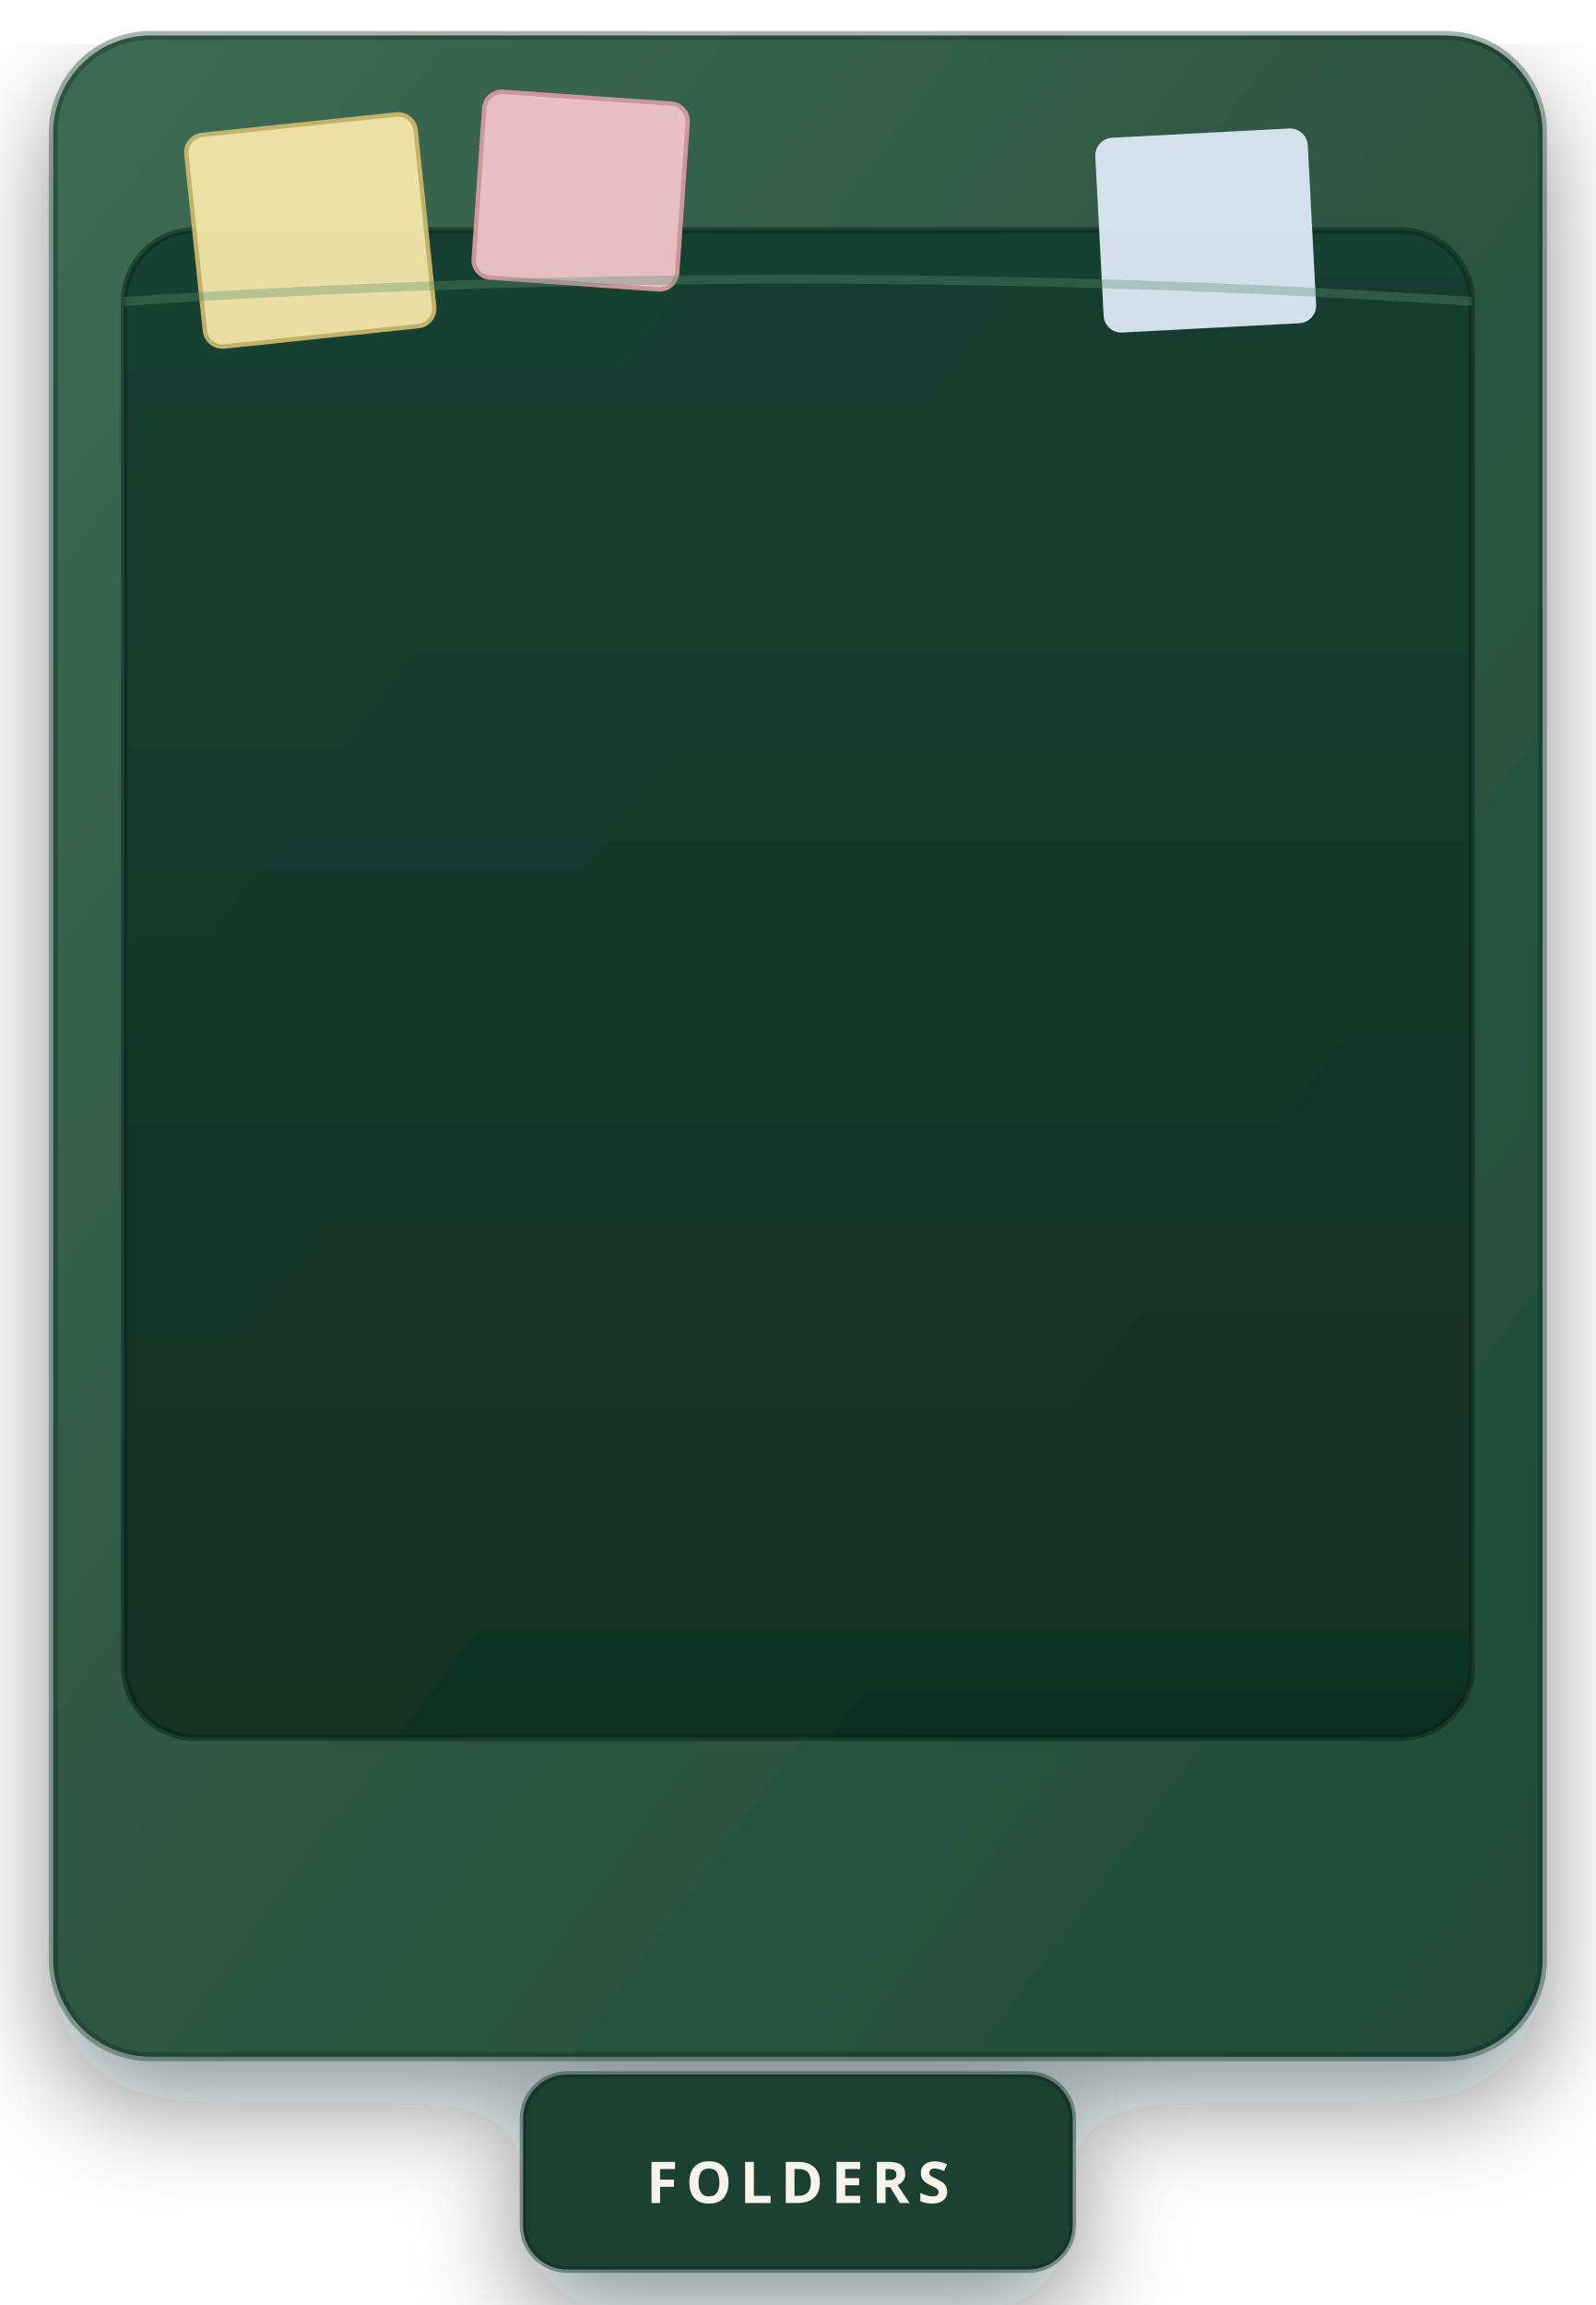
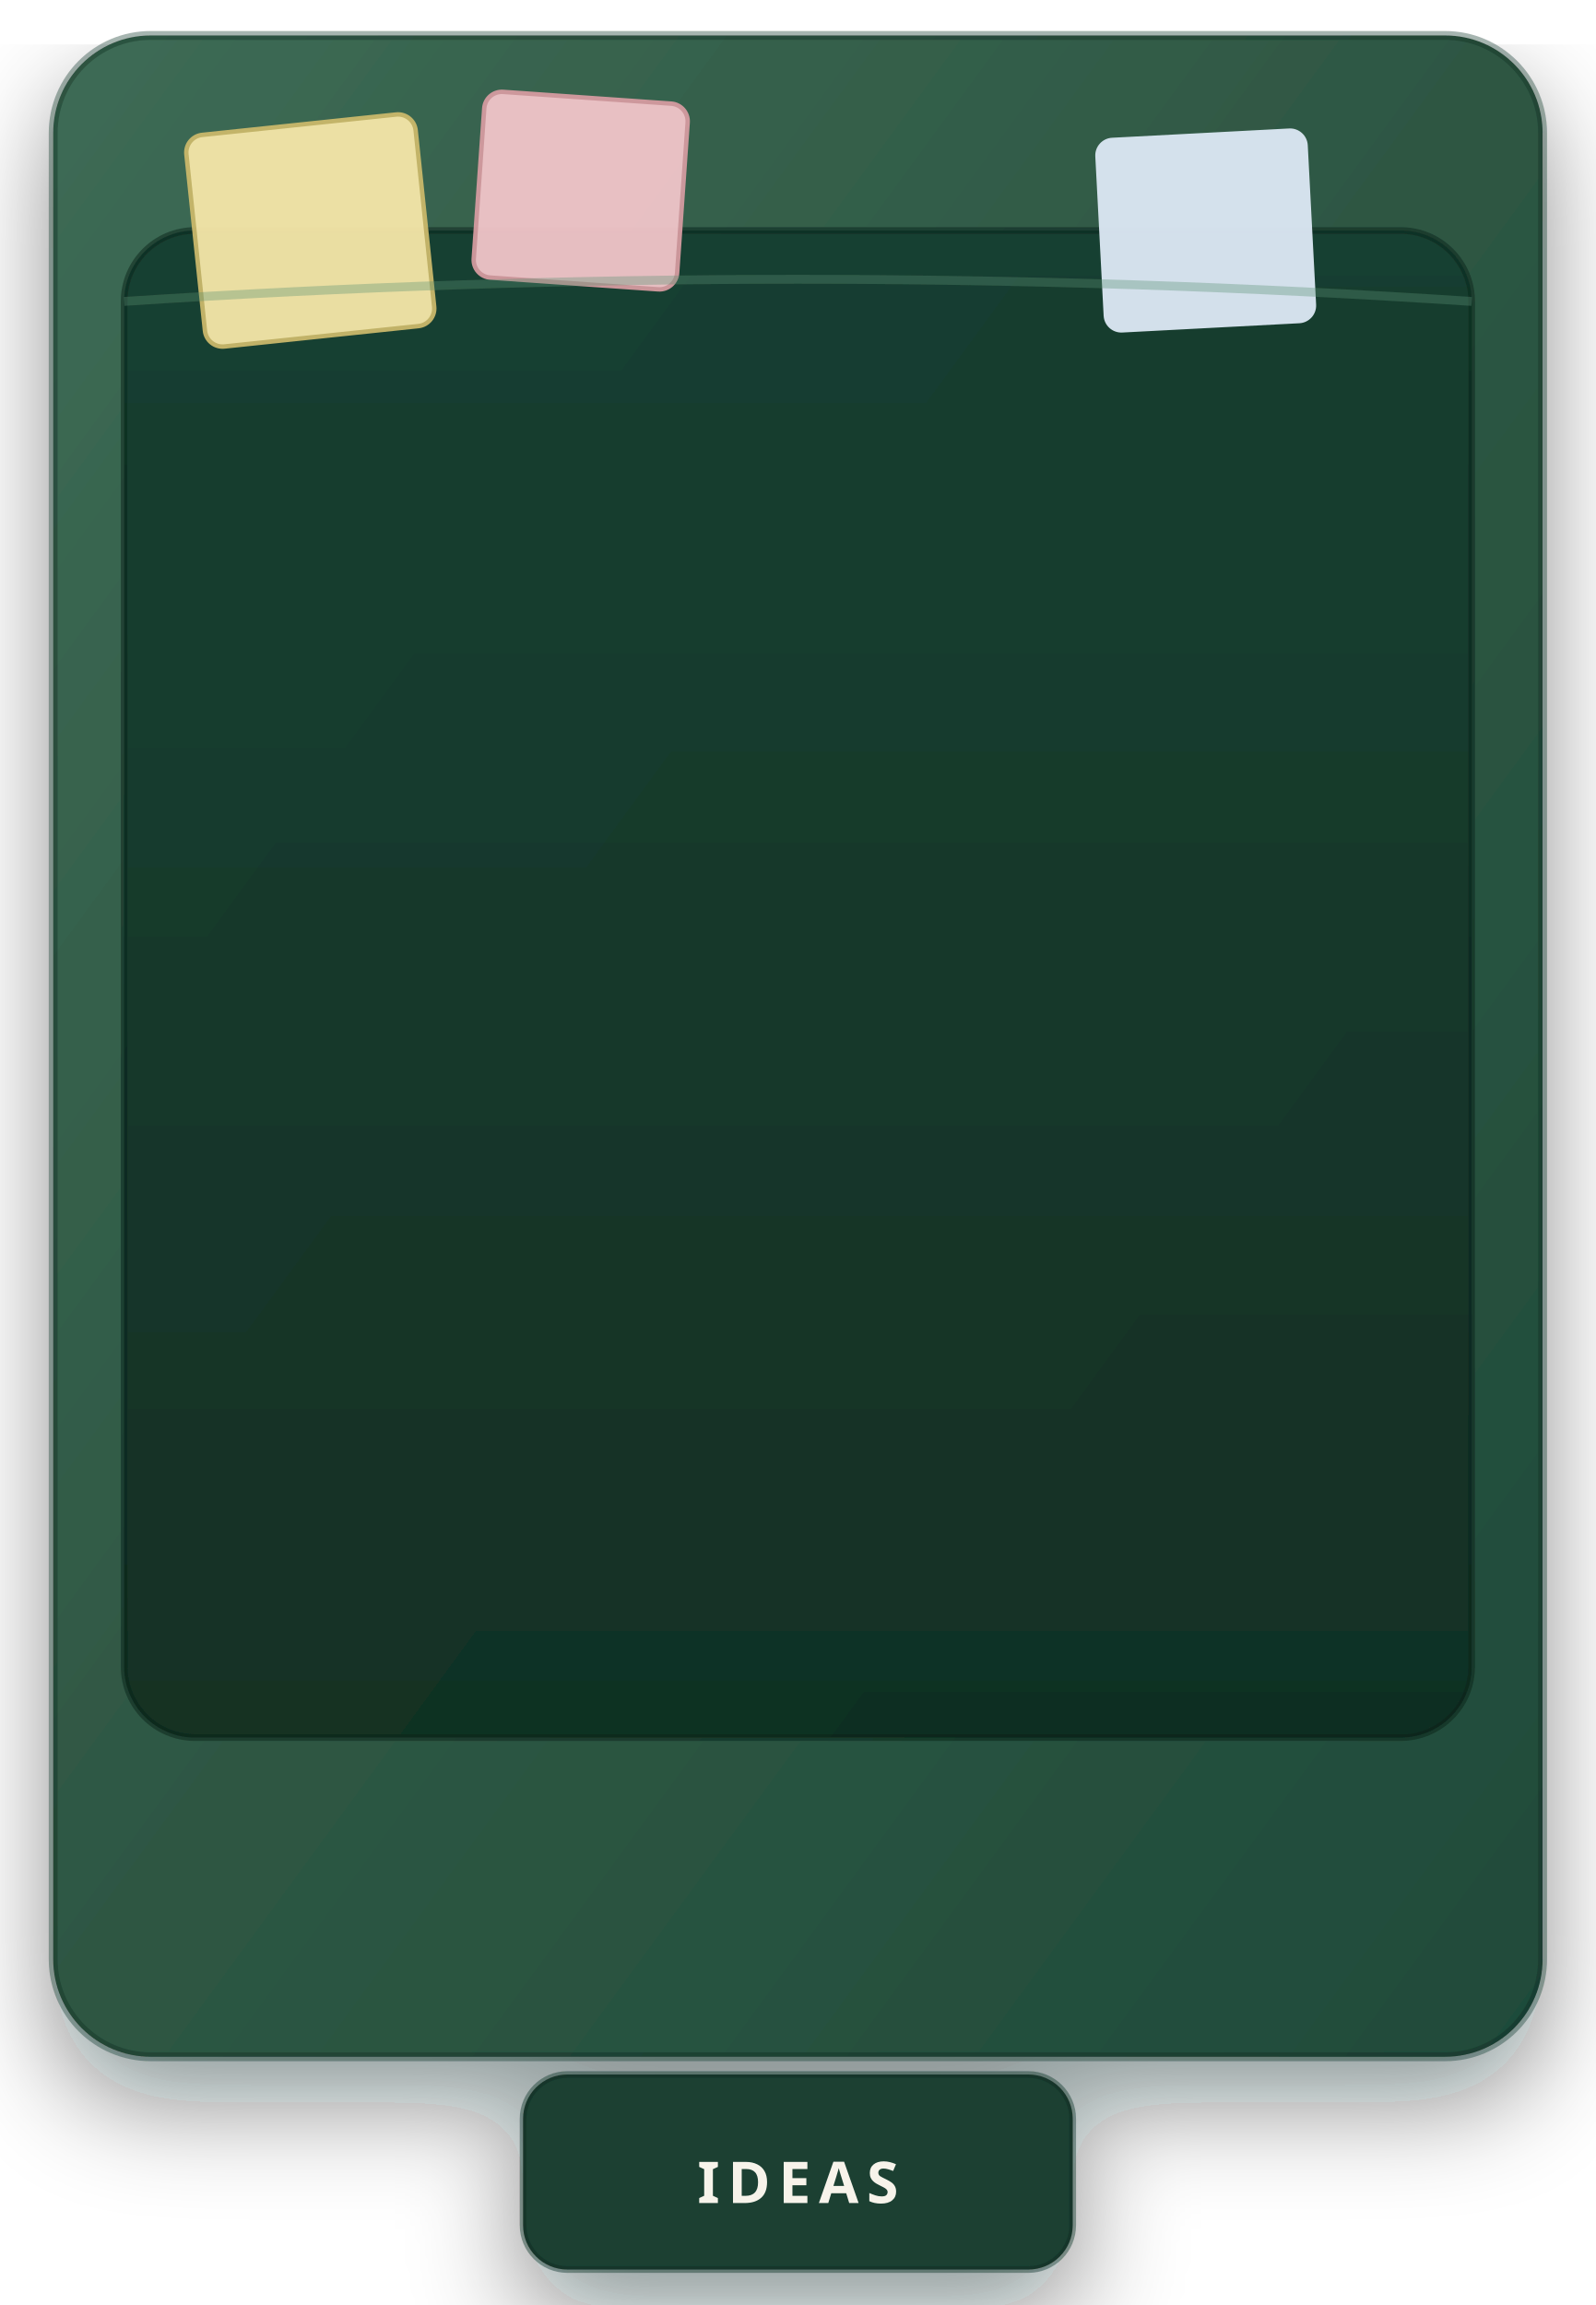
<svg xmlns="http://www.w3.org/2000/svg" viewBox="0 0 360 520" fill="none" role="img" aria-labelledby="title desc">
  <defs>
    <linearGradient id="panelGrad" x1="0%" y1="0%" x2="100%" y2="100%">
      <stop offset="0%" stop-color="#3d6b55" />
      <stop offset="45%" stop-color="#2f5844" />
      <stop offset="100%" stop-color="#1F4B3A" />
    </linearGradient>
    <linearGradient id="wellGrad" x1="0%" y1="0%" x2="0%" y2="100%">
      <stop offset="0%" stop-color="#163d2f" />
      <stop offset="100%" stop-color="#0f2d22" />
    </linearGradient>
    <filter id="softShadow" x="-20%" y="-10%" width="140%" height="130%">
      <feDropShadow dx="0" dy="10" stdDeviation="12" flood-color="#0a1a14" flood-opacity="0.45" />
    </filter>
  </defs>
  <g filter="url(#softShadow)">
    <rect x="12" y="8" width="336" height="456" rx="22" fill="url(#panelGrad)" />
    <rect x="12" y="8" width="336" height="456" rx="22" stroke="#0d261c" stroke-width="2" opacity="0.35" />
    <rect x="28" y="52" width="304" height="340" rx="16" fill="url(#wellGrad)" opacity="0.92" />
    <rect x="28" y="52" width="304" height="340" rx="16" stroke="#0a2219" stroke-width="1.5" opacity="0.5" />
    <g opacity="0.95">
      <rect x="44" y="28" width="52" height="48" rx="4" fill="#f5e6a8" transform="rotate(-6 70 52)" />
      <rect x="44" y="28" width="52" height="48" rx="4" stroke="#c9b86a" stroke-width="1" transform="rotate(-6 70 52)" />
      <rect x="108" y="22" width="46" height="42" rx="4" fill="#f0c4c8" transform="rotate(4 131 43)" />
      <rect x="108" y="22" width="46" height="42" rx="4" stroke="#d49aa0" stroke-width="1" transform="rotate(4 131 43)" />
      <rect x="248" y="30" width="48" height="44" rx="4" fill="#dce8f4" transform="rotate(-3 272 52)" />
    </g>
    <path d="M28 68 Q180 58 332 68" stroke="#5a8f72" stroke-width="2" opacity="0.35" fill="none" />
    <rect x="118" y="468" width="124" height="44" rx="10" fill="#1a4032" />
    <rect x="118" y="468" width="124" height="44" rx="10" stroke="#0d261c" stroke-width="1.5" opacity="0.4" />
-     <text x="180" y="497" text-anchor="middle" fill="#f7f3ea" font-family="system-ui,Segoe UI,sans-serif" font-size="13" font-weight="700" letter-spacing="0.14em">FOLDERS</text>
+     <text x="180" y="497" text-anchor="middle" fill="#f7f3ea" font-family="system-ui,Segoe UI,sans-serif" font-size="13" font-weight="700" letter-spacing="0.14em">IDEAS</text>
  </g>
</svg>
